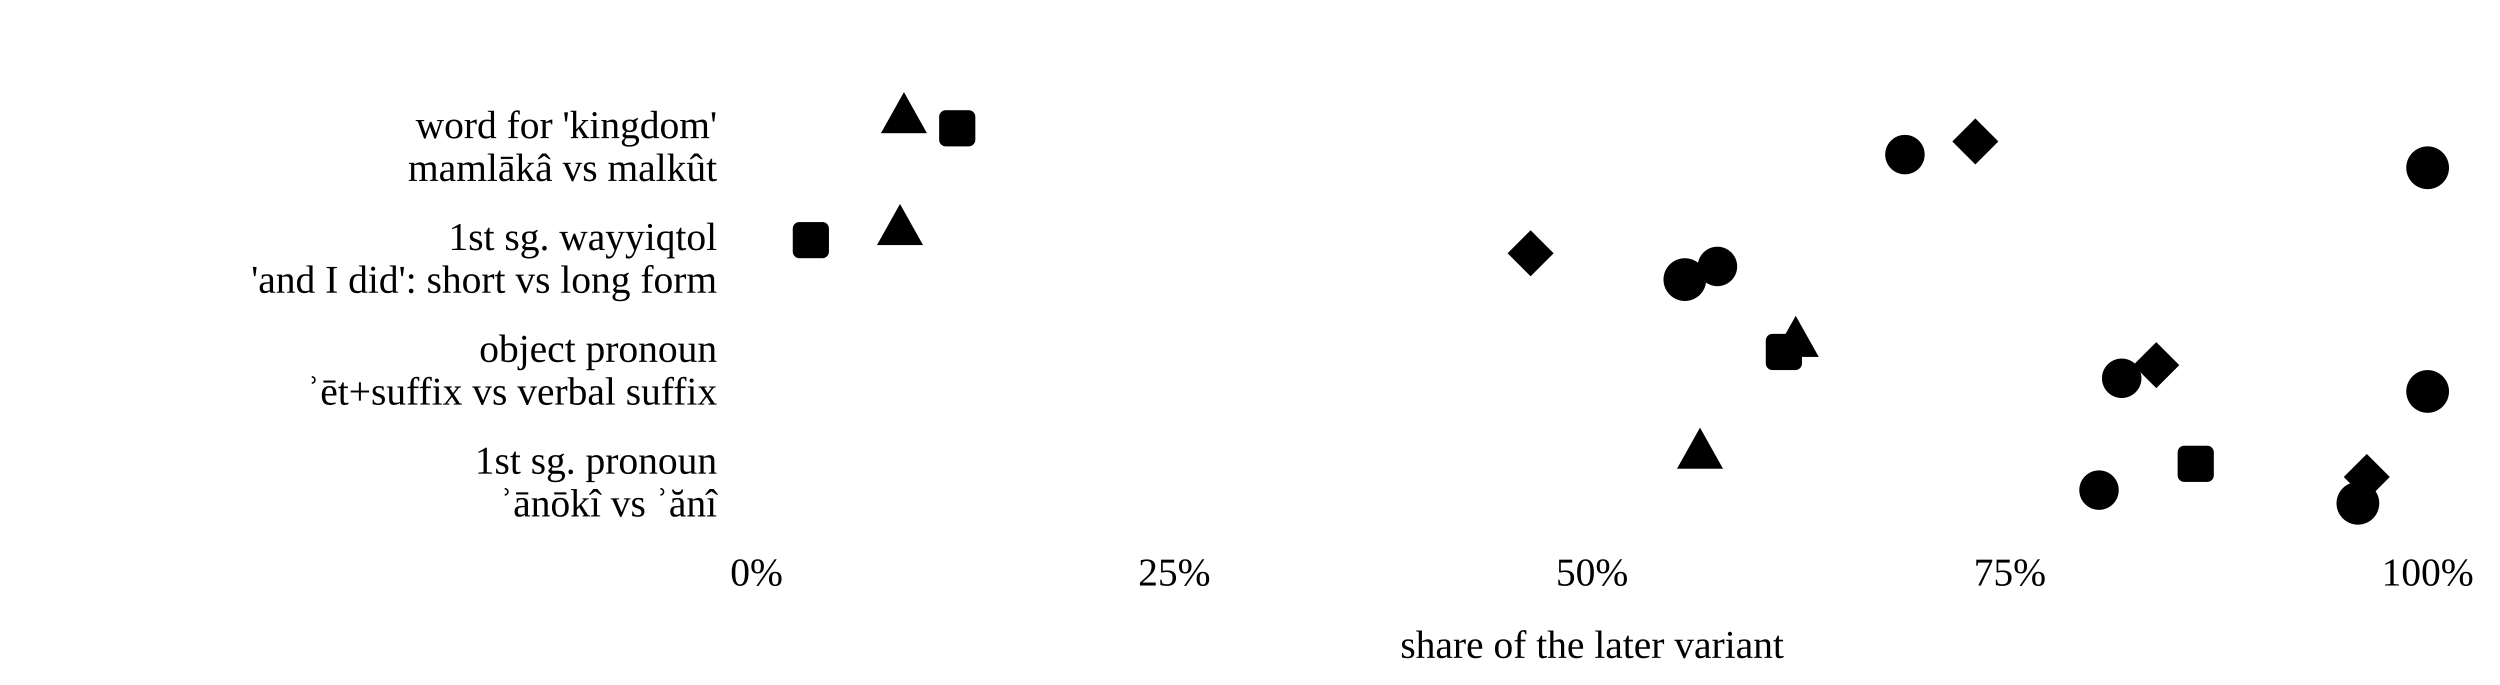
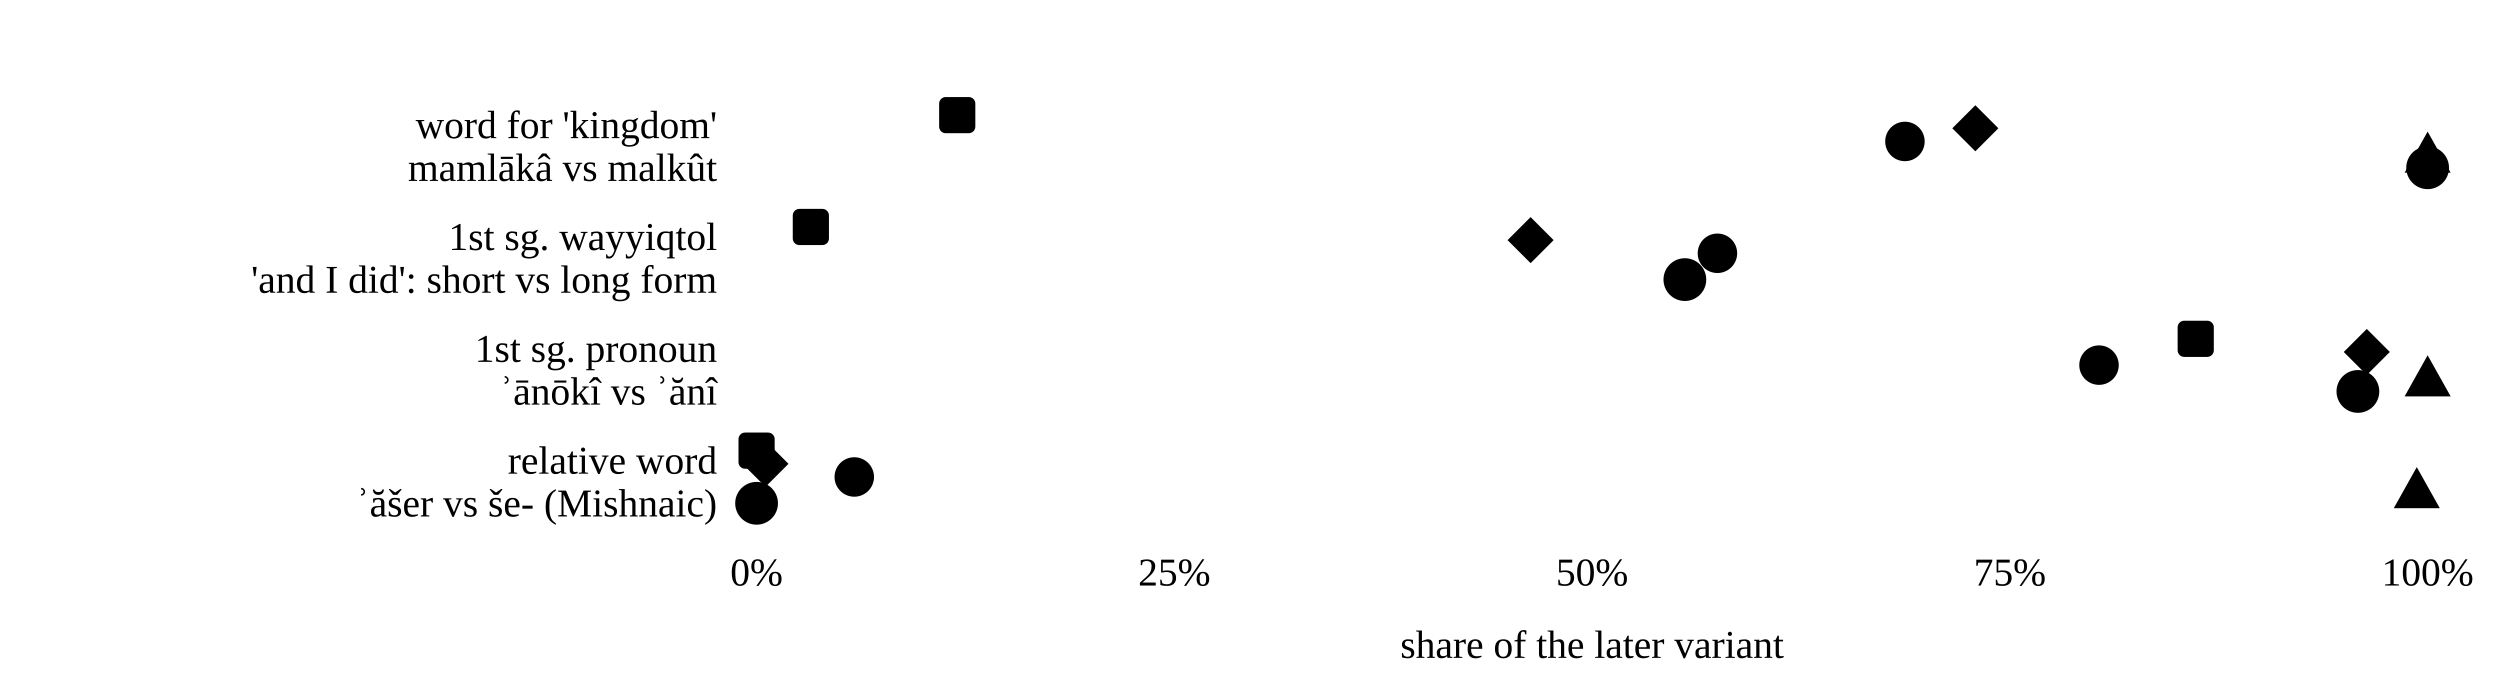
<svg xmlns="http://www.w3.org/2000/svg" viewBox="0 0 760 208" role="img" aria-label="Hebrew: share of the later variant" class="chart" preserveAspectRatio="xMidYMid meet">
  <line x1="230.0" x2="230.0" y1="20" y2="162" class="grid" />
  <text x="230.0" y="178" class="tick" text-anchor="middle">0%</text>
  <line x1="357.0" x2="357.0" y1="20" y2="162" class="grid" />
  <text x="357.0" y="178" class="tick" text-anchor="middle">25%</text>
  <line x1="484.0" x2="484.0" y1="20" y2="162" class="grid" />
  <text x="484.0" y="178" class="tick" text-anchor="middle">50%</text>
  <line x1="611.0" x2="611.0" y1="20" y2="162" class="grid" />
  <text x="611.0" y="178" class="tick" text-anchor="middle">75%</text>
  <line x1="738.0" x2="738.0" y1="20" y2="162" class="grid" />
  <text x="738.0" y="178" class="tick" text-anchor="middle">100%</text>
  <text x="484.0" y="200" class="tick" text-anchor="middle">share of the later variant</text>
  <text x="218" y="42.0" class="rl" text-anchor="end">word for 'kingdom'</text>
  <text x="218" y="55.0" class="rs" text-anchor="end">mamlākâ vs malkût</text>
  <line x1="230.0" x2="738.0" y1="43.0" y2="43.0" class="rowline" />
-   <path d="M274.8,28.0 L281.8,40.5 L267.8,40.5Z" class="m-cla" data-tip="Classical prose (Gen-Kings): 3 of 34 = 9% later form" />
-   <rect x="285.5" y="33.5" width="11" height="11" rx="2" class="m-c6" data-tip="6th c. (Jer, Ezek, Hag, Zech 1-8): 3 of 25 = 12% later form" />
-   <path d="M600.5,36.0 L607.5,43.0 L600.5,50.0 L593.5,43.0Z" class="m-per" data-tip="Persian era (Ezra-Neh, Chr, Esth): 62 of 85 = 73% later form" />
-   <circle cx="579.1" cy="47.0" r="6" class="m-qum2" data-tip="Qumran Hebrew: 123 of 179 = 69% later form" />
+   <rect x="285.5" y="29.5" width="11" height="11" rx="2" class="m-c6" data-tip="6th c. (Jer, Ezek, Hag, Zech 1-8): 3 of 25 = 12% later form" />
+   <path d="M600.5,32.0 L607.5,39.0 L600.5,46.0 L593.5,39.0Z" class="m-per" data-tip="Persian era (Ezra-Neh, Chr, Esth): 62 of 85 = 73% later form" />
+   <circle cx="579.1" cy="43.0" r="6" class="m-qum2" data-tip="Qumran Hebrew: 123 of 179 = 69% later form" />
+   <path d="M738.0,40.0 L745.0,52.5 L731.0,52.5Z" class="m-cla" data-tip="Rabbinic Hebrew (Mishnah, Mekhilta): 22 of 22 = 100% later form" />
  <circle cx="738.0" cy="51.0" r="6.5" class="m-dan" data-tip="Daniel: 16 of 16 = 100% later form" />
  <text x="218" y="76.0" class="rl" text-anchor="end">1st sg. wayyiqtol</text>
  <text x="218" y="89.0" class="rs" text-anchor="end">'and I did': short vs long form</text>
  <line x1="230.0" x2="738.0" y1="77.0" y2="77.0" class="rowline" />
-   <path d="M273.6,62.0 L280.6,74.5 L266.6,74.5Z" class="m-cla" data-tip="Classical prose (Gen-Kings): 14 of 163 = 9% later form" />
-   <rect x="241.0" y="67.5" width="11" height="11" rx="2" class="m-c6" data-tip="6th c. (Jer, Ezek, Hag, Zech 1-8): 5 of 154 = 3% later form" />
-   <path d="M465.3,70.0 L472.3,77.0 L465.3,84.0 L458.3,77.0Z" class="m-per" data-tip="Persian era (Ezra-Neh, Chr, Esth): 44 of 95 = 46% later form" />
-   <circle cx="522.1" cy="81.0" r="6" class="m-qum2" data-tip="Qumran Hebrew: 23 of 40 = 57% later form" />
+   <rect x="241.0" y="63.5" width="11" height="11" rx="2" class="m-c6" data-tip="6th c. (Jer, Ezek, Hag, Zech 1-8): 5 of 154 = 3% later form" />
+   <path d="M465.3,66.0 L472.3,73.0 L465.3,80.0 L458.3,73.0Z" class="m-per" data-tip="Persian era (Ezra-Neh, Chr, Esth): 44 of 95 = 46% later form" />
+   <circle cx="522.1" cy="77.0" r="6" class="m-qum2" data-tip="Qumran Hebrew: 23 of 40 = 57% later form" />
  <circle cx="512.2" cy="85.0" r="6.5" class="m-dan" data-tip="Daniel: 10 of 18 = 56% later form" />
-   <text x="218" y="110.0" class="rl" text-anchor="end">object pronoun</text>
-   <text x="218" y="123.0" class="rs" text-anchor="end">ʾēt+suffix vs verbal suffix</text>
+   <text x="218" y="110.0" class="rl" text-anchor="end">1st sg. pronoun</text>
+   <text x="218" y="123.0" class="rs" text-anchor="end">ʾānōkî vs ʾănî</text>
  <line x1="230.0" x2="738.0" y1="111.0" y2="111.0" class="rowline" />
-   <path d="M545.9,96.0 L552.9,108.5 L538.9,108.5Z" class="m-cla" data-tip="Classical prose (Gen-Kings): 1920 of 3088 = 62% later form" />
-   <rect x="536.8" y="101.5" width="11" height="11" rx="2" class="m-c6" data-tip="6th c. (Jer, Ezek, Hag, Zech 1-8): 629 of 1023 = 61% later form" />
-   <path d="M655.5,104.0 L662.5,111.0 L655.5,118.0 L648.5,111.0Z" class="m-per" data-tip="Persian era (Ezra-Neh, Chr, Esth): 335 of 400 = 84% later form" />
-   <circle cx="645.0" cy="115.0" r="6" class="m-qum2" data-tip="Qumran Hebrew: 1570 of 1922 = 82% later form" />
-   <circle cx="738.0" cy="119.0" r="6.5" class="m-dan" data-tip="Daniel: 19 of 19 = 100% later form" />
-   <text x="218" y="144.0" class="rl" text-anchor="end">1st sg. pronoun</text>
-   <text x="218" y="157.0" class="rs" text-anchor="end">ʾānōkî vs ʾănî</text>
+   <rect x="662.0" y="97.5" width="11" height="11" rx="2" class="m-c6" data-tip="6th c. (Jer, Ezek, Hag, Zech 1-8): 236 of 274 = 86% later form" />
+   <path d="M719.5,100.0 L726.5,107.0 L719.5,114.0 L712.5,107.0Z" class="m-per" data-tip="Persian era (Ezra-Neh, Chr, Esth): 53 of 55 = 96% later form" />
+   <circle cx="638.1" cy="111.0" r="6" class="m-qum2" data-tip="Qumran Hebrew: 245 of 305 = 80% later form" />
+   <path d="M738.0,108.0 L745.0,120.5 L731.0,120.5Z" class="m-cla" data-tip="Rabbinic Hebrew (Mishnah, Mekhilta): 24 of 24 = 100% later form" />
+   <circle cx="716.8" cy="119.0" r="6.5" class="m-dan" data-tip="Daniel: 23 of 24 = 96% later form" />
+   <text x="218" y="144.0" class="rl" text-anchor="end">relative word</text>
+   <text x="218" y="157.0" class="rs" text-anchor="end">ʾăšer vs še- (Mishnaic)</text>
  <line x1="230.0" x2="738.0" y1="145.0" y2="145.0" class="rowline" />
-   <path d="M516.8,130.0 L523.8,142.5 L509.8,142.5Z" class="m-cla" data-tip="Classical prose (Gen-Kings): 293 of 519 = 56% later form" />
-   <rect x="662.0" y="135.5" width="11" height="11" rx="2" class="m-c6" data-tip="6th c. (Jer, Ezek, Hag, Zech 1-8): 236 of 274 = 86% later form" />
-   <path d="M719.5,138.0 L726.5,145.0 L719.5,152.0 L712.5,145.0Z" class="m-per" data-tip="Persian era (Ezra-Neh, Chr, Esth): 53 of 55 = 96% later form" />
-   <circle cx="638.1" cy="149.0" r="6" class="m-qum2" data-tip="Qumran Hebrew: 245 of 305 = 80% later form" />
-   <circle cx="716.8" cy="153.0" r="6.5" class="m-dan" data-tip="Daniel: 23 of 24 = 96% later form" />
+   <rect x="224.5" y="131.5" width="11" height="11" rx="2" class="m-c6" data-tip="6th c. (Jer, Ezek, Hag, Zech 1-8): 0 of 836 = 0% later form" />
+   <path d="M232.7,134.0 L239.7,141.0 L232.7,148.0 L225.7,141.0Z" class="m-per" data-tip="Persian era (Ezra-Neh, Chr, Esth): 3 of 567 = 1% later form" />
+   <circle cx="259.7" cy="145.0" r="6" class="m-qum2" data-tip="Qumran Hebrew: 166 of 2838 = 6% later form" />
+   <path d="M734.7,142.0 L741.7,154.5 L727.7,154.5Z" class="m-cla" data-tip="Rabbinic Hebrew (Mishnah, Mekhilta): 769 of 774 = 99% later form" />
+   <circle cx="230.0" cy="153.0" r="6.5" class="m-dan" data-tip="Daniel: 0 of 47 = 0% later form" />
</svg>
